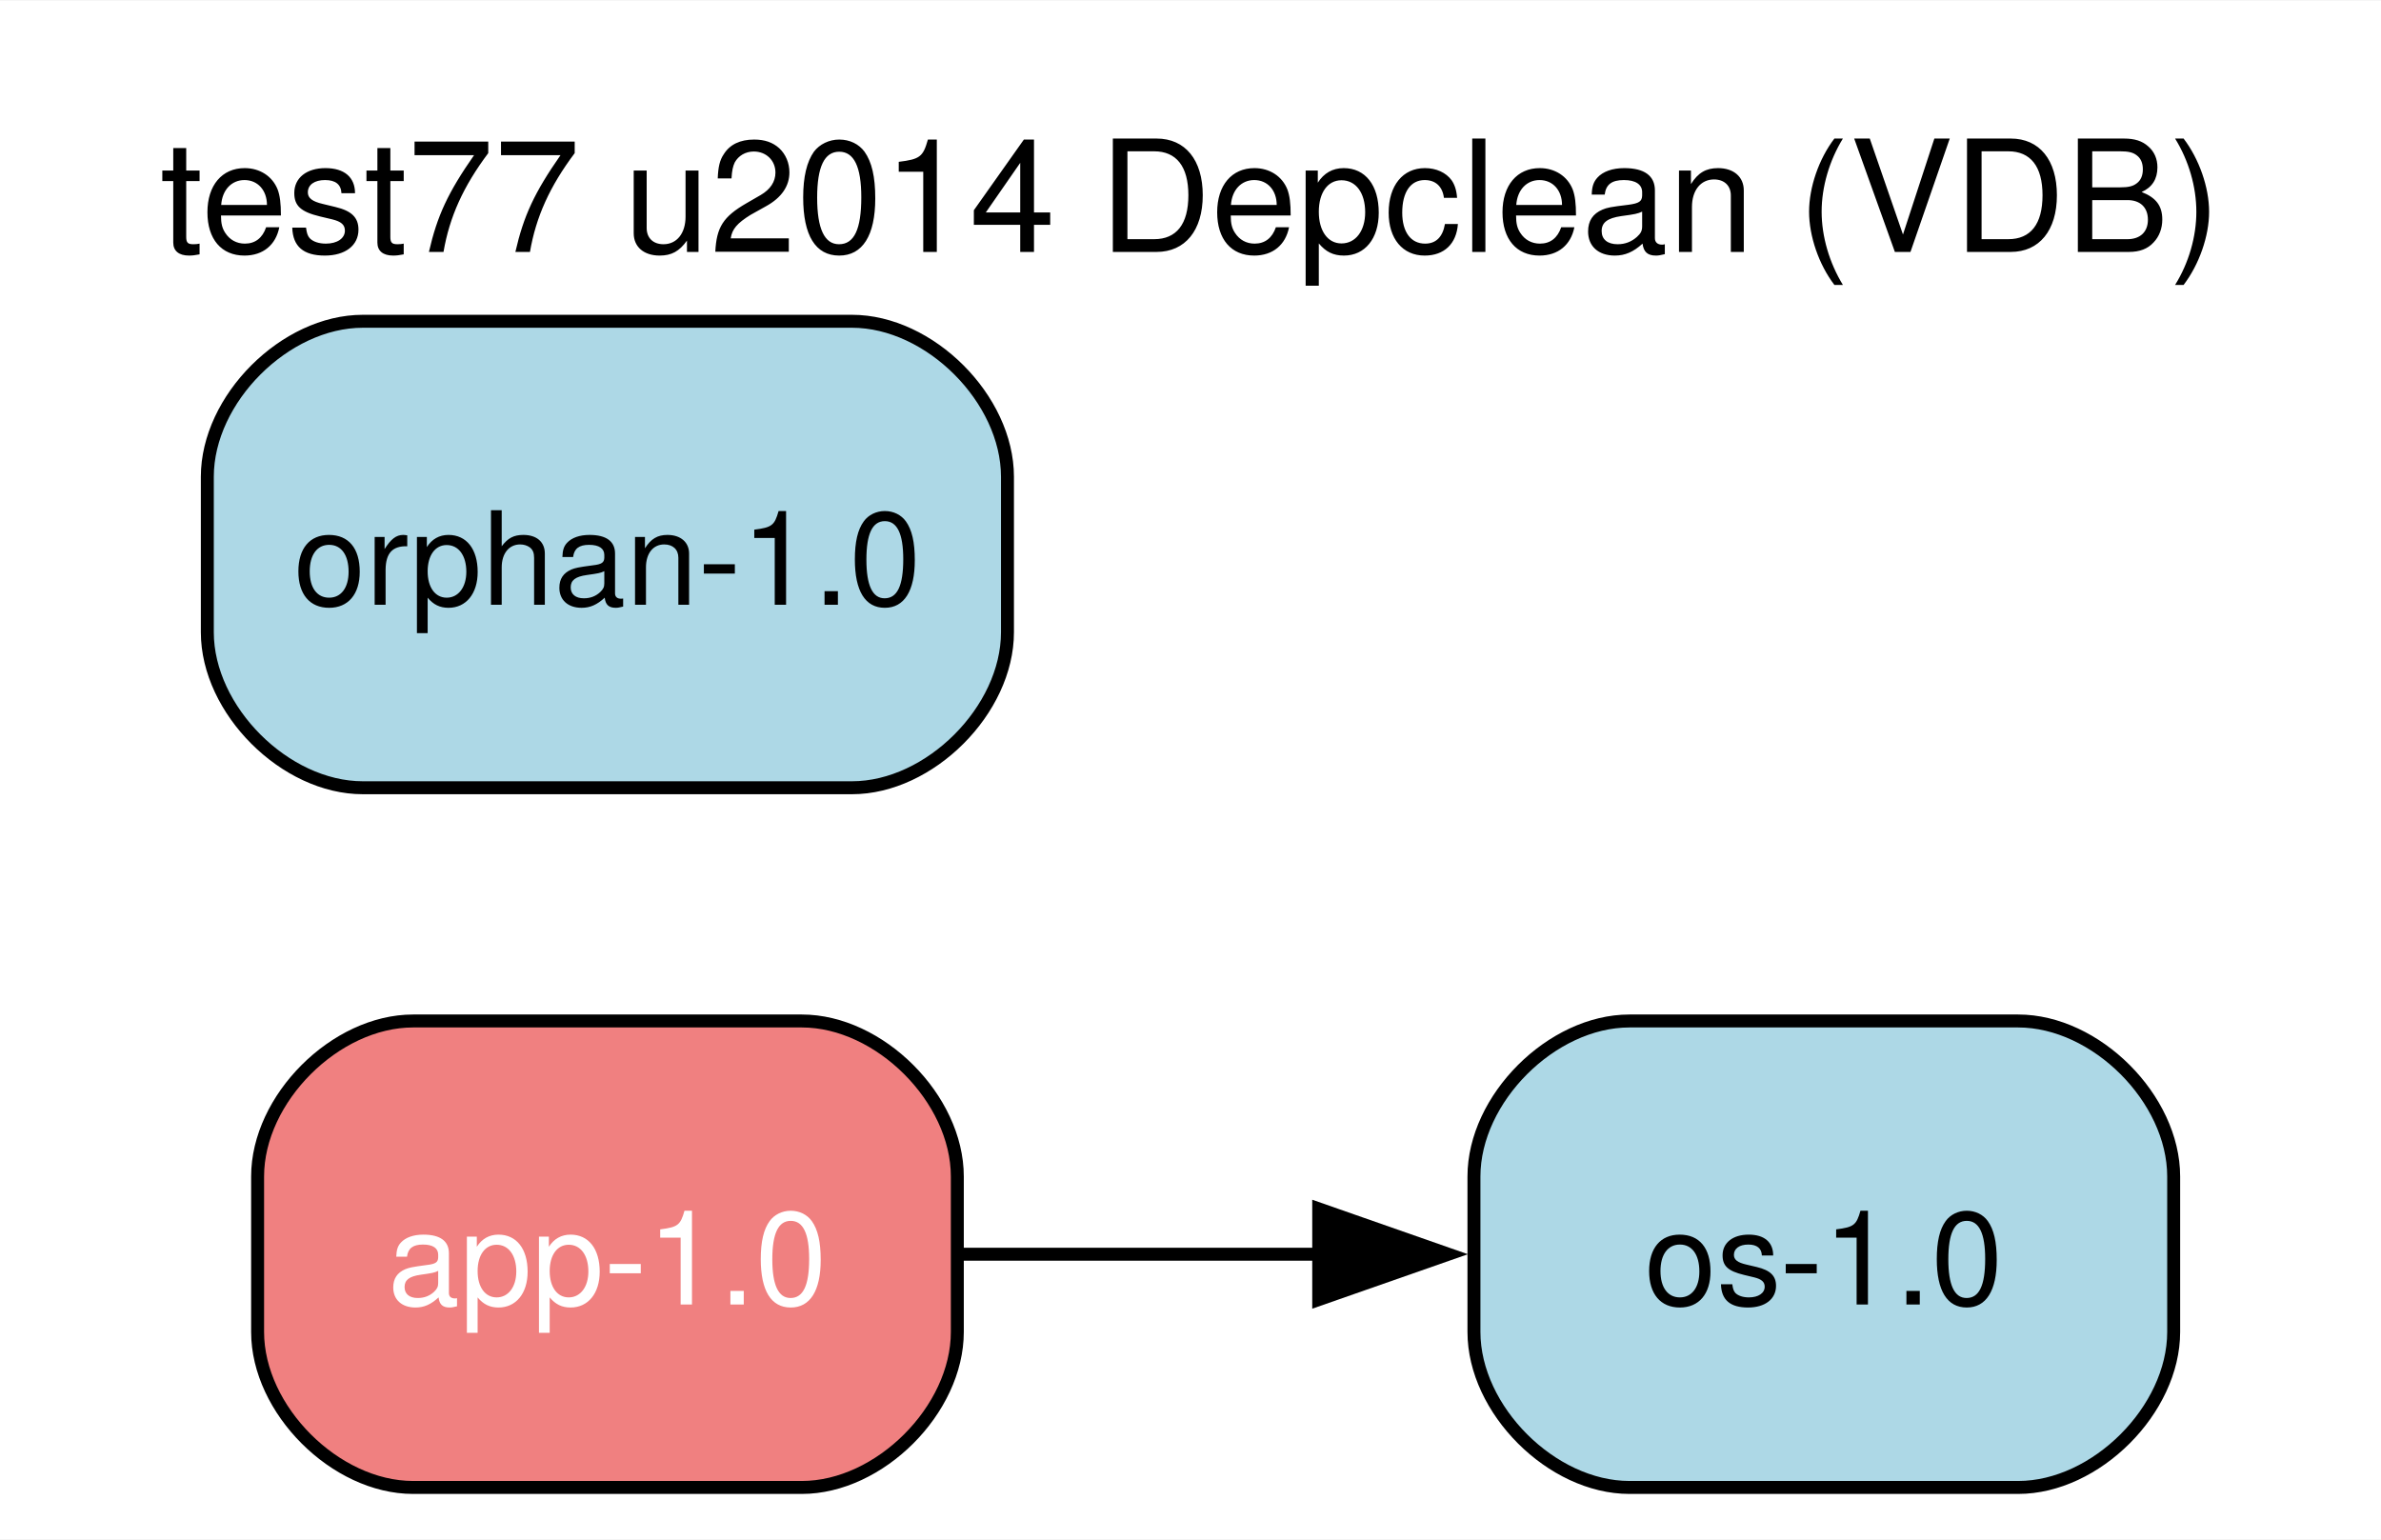
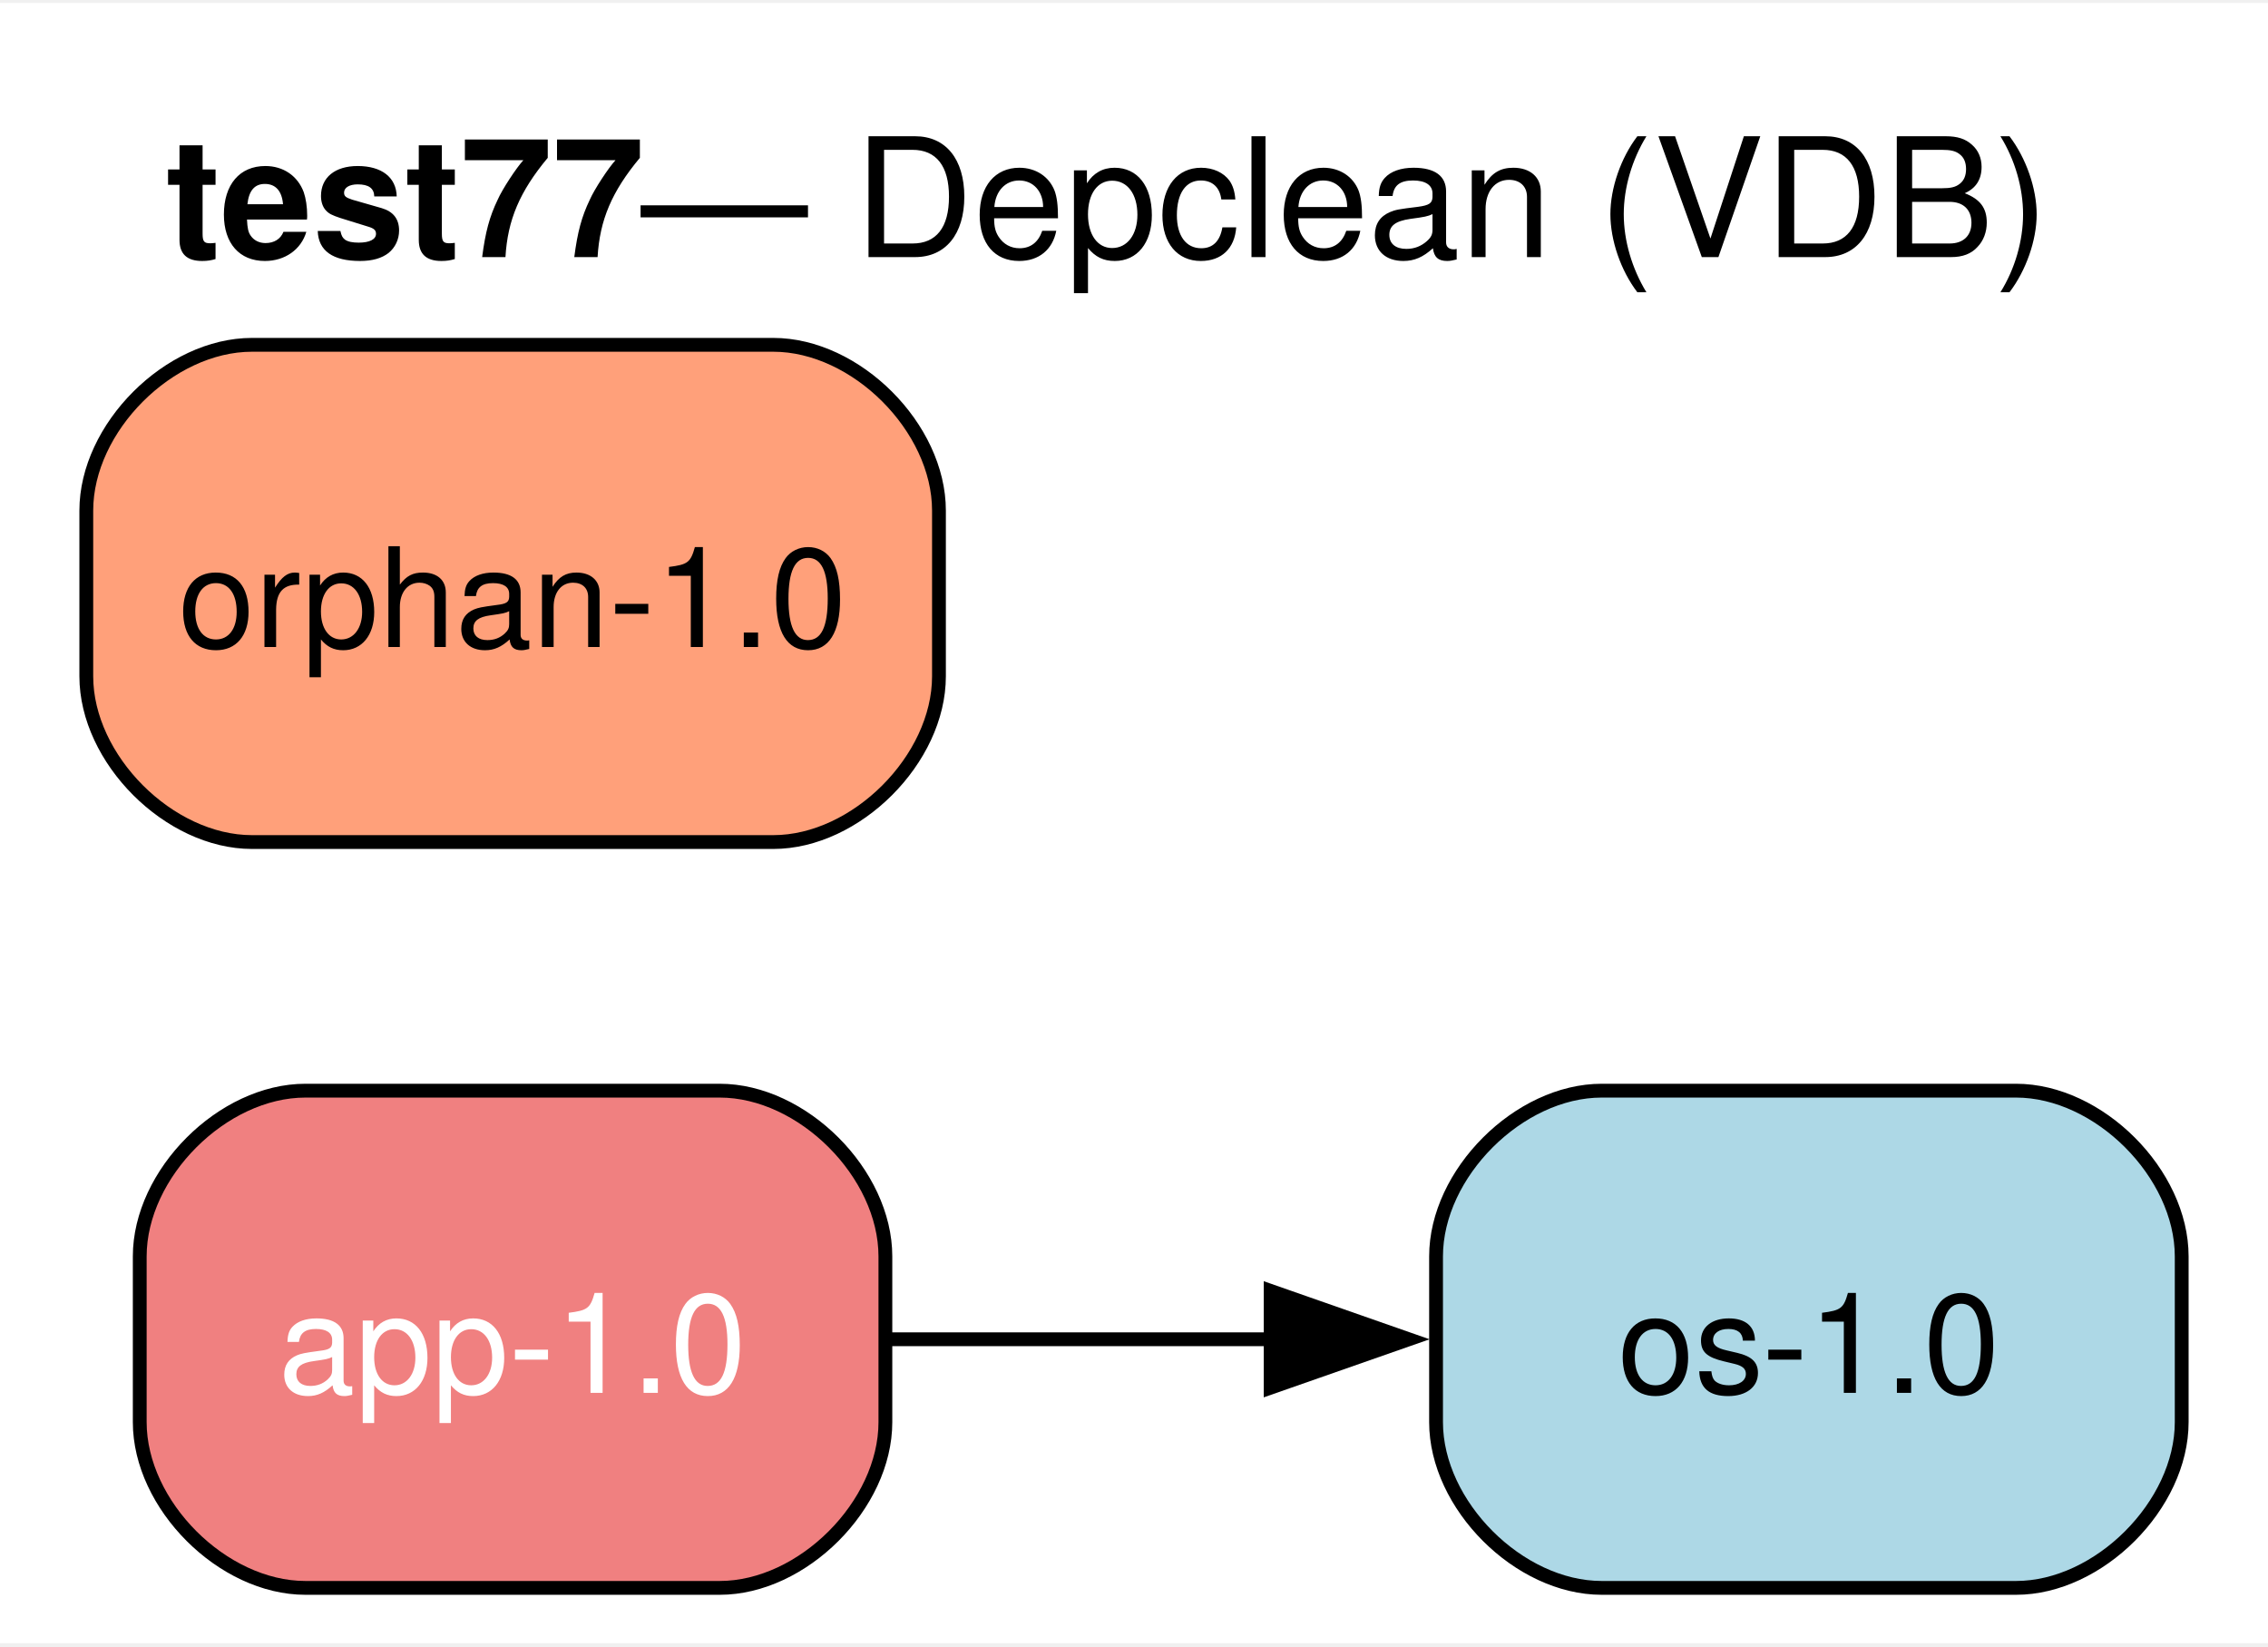
- <svg xmlns="http://www.w3.org/2000/svg" width="184pt" height="119pt" viewBox="0.00 0.00 183.75 118.75">
+ <svg xmlns="http://www.w3.org/2000/svg" width="164pt" height="119pt" viewBox="0.00 0.00 164.25 118.75">
  <g id="graph0" class="graph" transform="scale(1 1) rotate(0) translate(4 114.75)">
-     <polygon fill="white" stroke="none" points="-4,4 -4,-114.75 179.75,-114.75 179.75,4 -4,4" />
-     <text text-anchor="middle" x="87.88" y="-95.35" font-family="Helvetica,sans-Serif" font-size="12.00">test77 u2014 Depclean (VDB)</text>
+     <polygon fill="white" stroke="none" points="-4,4 -4,-114.75 160.25,-114.75 160.25,4 -4,4" />
+     <text text-anchor="start" x="8" y="-96.35" font-family="Helvetica,sans-Serif" font-weight="bold" font-size="12.00">test77</text>
+     <text text-anchor="start" x="42.5" y="-96.35" font-family="Helvetica,sans-Serif" font-size="12.00"> — Depclean (VDB)</text>
    <g id="node1" class="node">
-       <path fill="lightcoral" stroke="black" d="M57.88,-36C57.88,-36 27.88,-36 27.88,-36 21.88,-36 15.88,-30 15.88,-24 15.88,-24 15.88,-12 15.88,-12 15.88,-6 21.88,0 27.88,0 27.88,0 57.88,0 57.88,0 63.88,0 69.88,-6 69.88,-12 69.88,-12 69.88,-24 69.88,-24 69.88,-30 63.88,-36 57.88,-36" />
-       <text text-anchor="middle" x="42.88" y="-14.12" font-family="Helvetica,sans-Serif" font-size="10.00" fill="white">app-1.0</text>
+       <path fill="lightcoral" stroke="black" d="M48.12,-36C48.12,-36 18.12,-36 18.12,-36 12.12,-36 6.12,-30 6.12,-24 6.12,-24 6.12,-12 6.12,-12 6.12,-6 12.12,0 18.12,0 18.12,0 48.12,0 48.12,0 54.12,0 60.12,-6 60.12,-12 60.12,-12 60.12,-24 60.12,-24 60.12,-30 54.12,-36 48.12,-36" />
+       <text text-anchor="middle" x="33.12" y="-14.12" font-family="Helvetica,sans-Serif" font-size="10.00" fill="white">app-1.0</text>
+     </g>
+     <g id="node2" class="node">
+       <path fill="lightblue" stroke="black" d="M142,-36C142,-36 112,-36 112,-36 106,-36 100,-30 100,-24 100,-24 100,-12 100,-12 100,-6 106,0 112,0 112,0 142,0 142,0 148,0 154,-6 154,-12 154,-12 154,-24 154,-24 154,-30 148,-36 142,-36" />
+       <text text-anchor="middle" x="127" y="-14.12" font-family="Helvetica,sans-Serif" font-size="10.00">os-1.0</text>
+     </g>
+     <g id="edge1" class="edge">
+       <path fill="none" stroke="black" d="M60.21,-18C68.86,-18 78.68,-18 88.04,-18" />
+       <polygon fill="black" stroke="black" points="88.02,-21.5 98.02,-18 88.02,-14.5 88.02,-21.5" />
    </g>
    <g id="node3" class="node">
-       <path fill="lightblue" stroke="black" d="M151.75,-36C151.75,-36 121.75,-36 121.75,-36 115.75,-36 109.75,-30 109.75,-24 109.75,-24 109.75,-12 109.75,-12 109.75,-6 115.75,0 121.75,0 121.75,0 151.75,0 151.75,0 157.75,0 163.75,-6 163.75,-12 163.75,-12 163.75,-24 163.75,-24 163.75,-30 157.75,-36 151.75,-36" />
-       <text text-anchor="middle" x="136.75" y="-14.12" font-family="Helvetica,sans-Serif" font-size="10.00">os-1.0</text>
-     </g>
-     <g id="edge1" class="edge">
-       <path fill="none" stroke="black" d="M69.96,-18C78.61,-18 88.43,-18 97.79,-18" />
-       <polygon fill="black" stroke="black" points="97.77,-21.5 107.77,-18 97.77,-14.5 97.77,-21.5" />
-     </g>
-     <g id="node2" class="node">
-       <path fill="lightblue" stroke="black" d="M61.75,-90C61.75,-90 24,-90 24,-90 18,-90 12,-84 12,-78 12,-78 12,-66 12,-66 12,-60 18,-54 24,-54 24,-54 61.75,-54 61.75,-54 67.75,-54 73.75,-60 73.75,-66 73.75,-66 73.75,-78 73.75,-78 73.75,-84 67.75,-90 61.75,-90" />
-       <text text-anchor="middle" x="42.88" y="-68.12" font-family="Helvetica,sans-Serif" font-size="10.00">orphan-1.0</text>
+       <path fill="lightsalmon" stroke="black" d="M52,-90C52,-90 14.25,-90 14.25,-90 8.25,-90 2.25,-84 2.25,-78 2.25,-78 2.25,-66 2.25,-66 2.25,-60 8.25,-54 14.25,-54 14.25,-54 52,-54 52,-54 58,-54 64,-60 64,-66 64,-66 64,-78 64,-78 64,-84 58,-90 52,-90" />
+       <text text-anchor="middle" x="33.12" y="-68.12" font-family="Helvetica,sans-Serif" font-size="10.00">orphan-1.0</text>
    </g>
  </g>
</svg>
